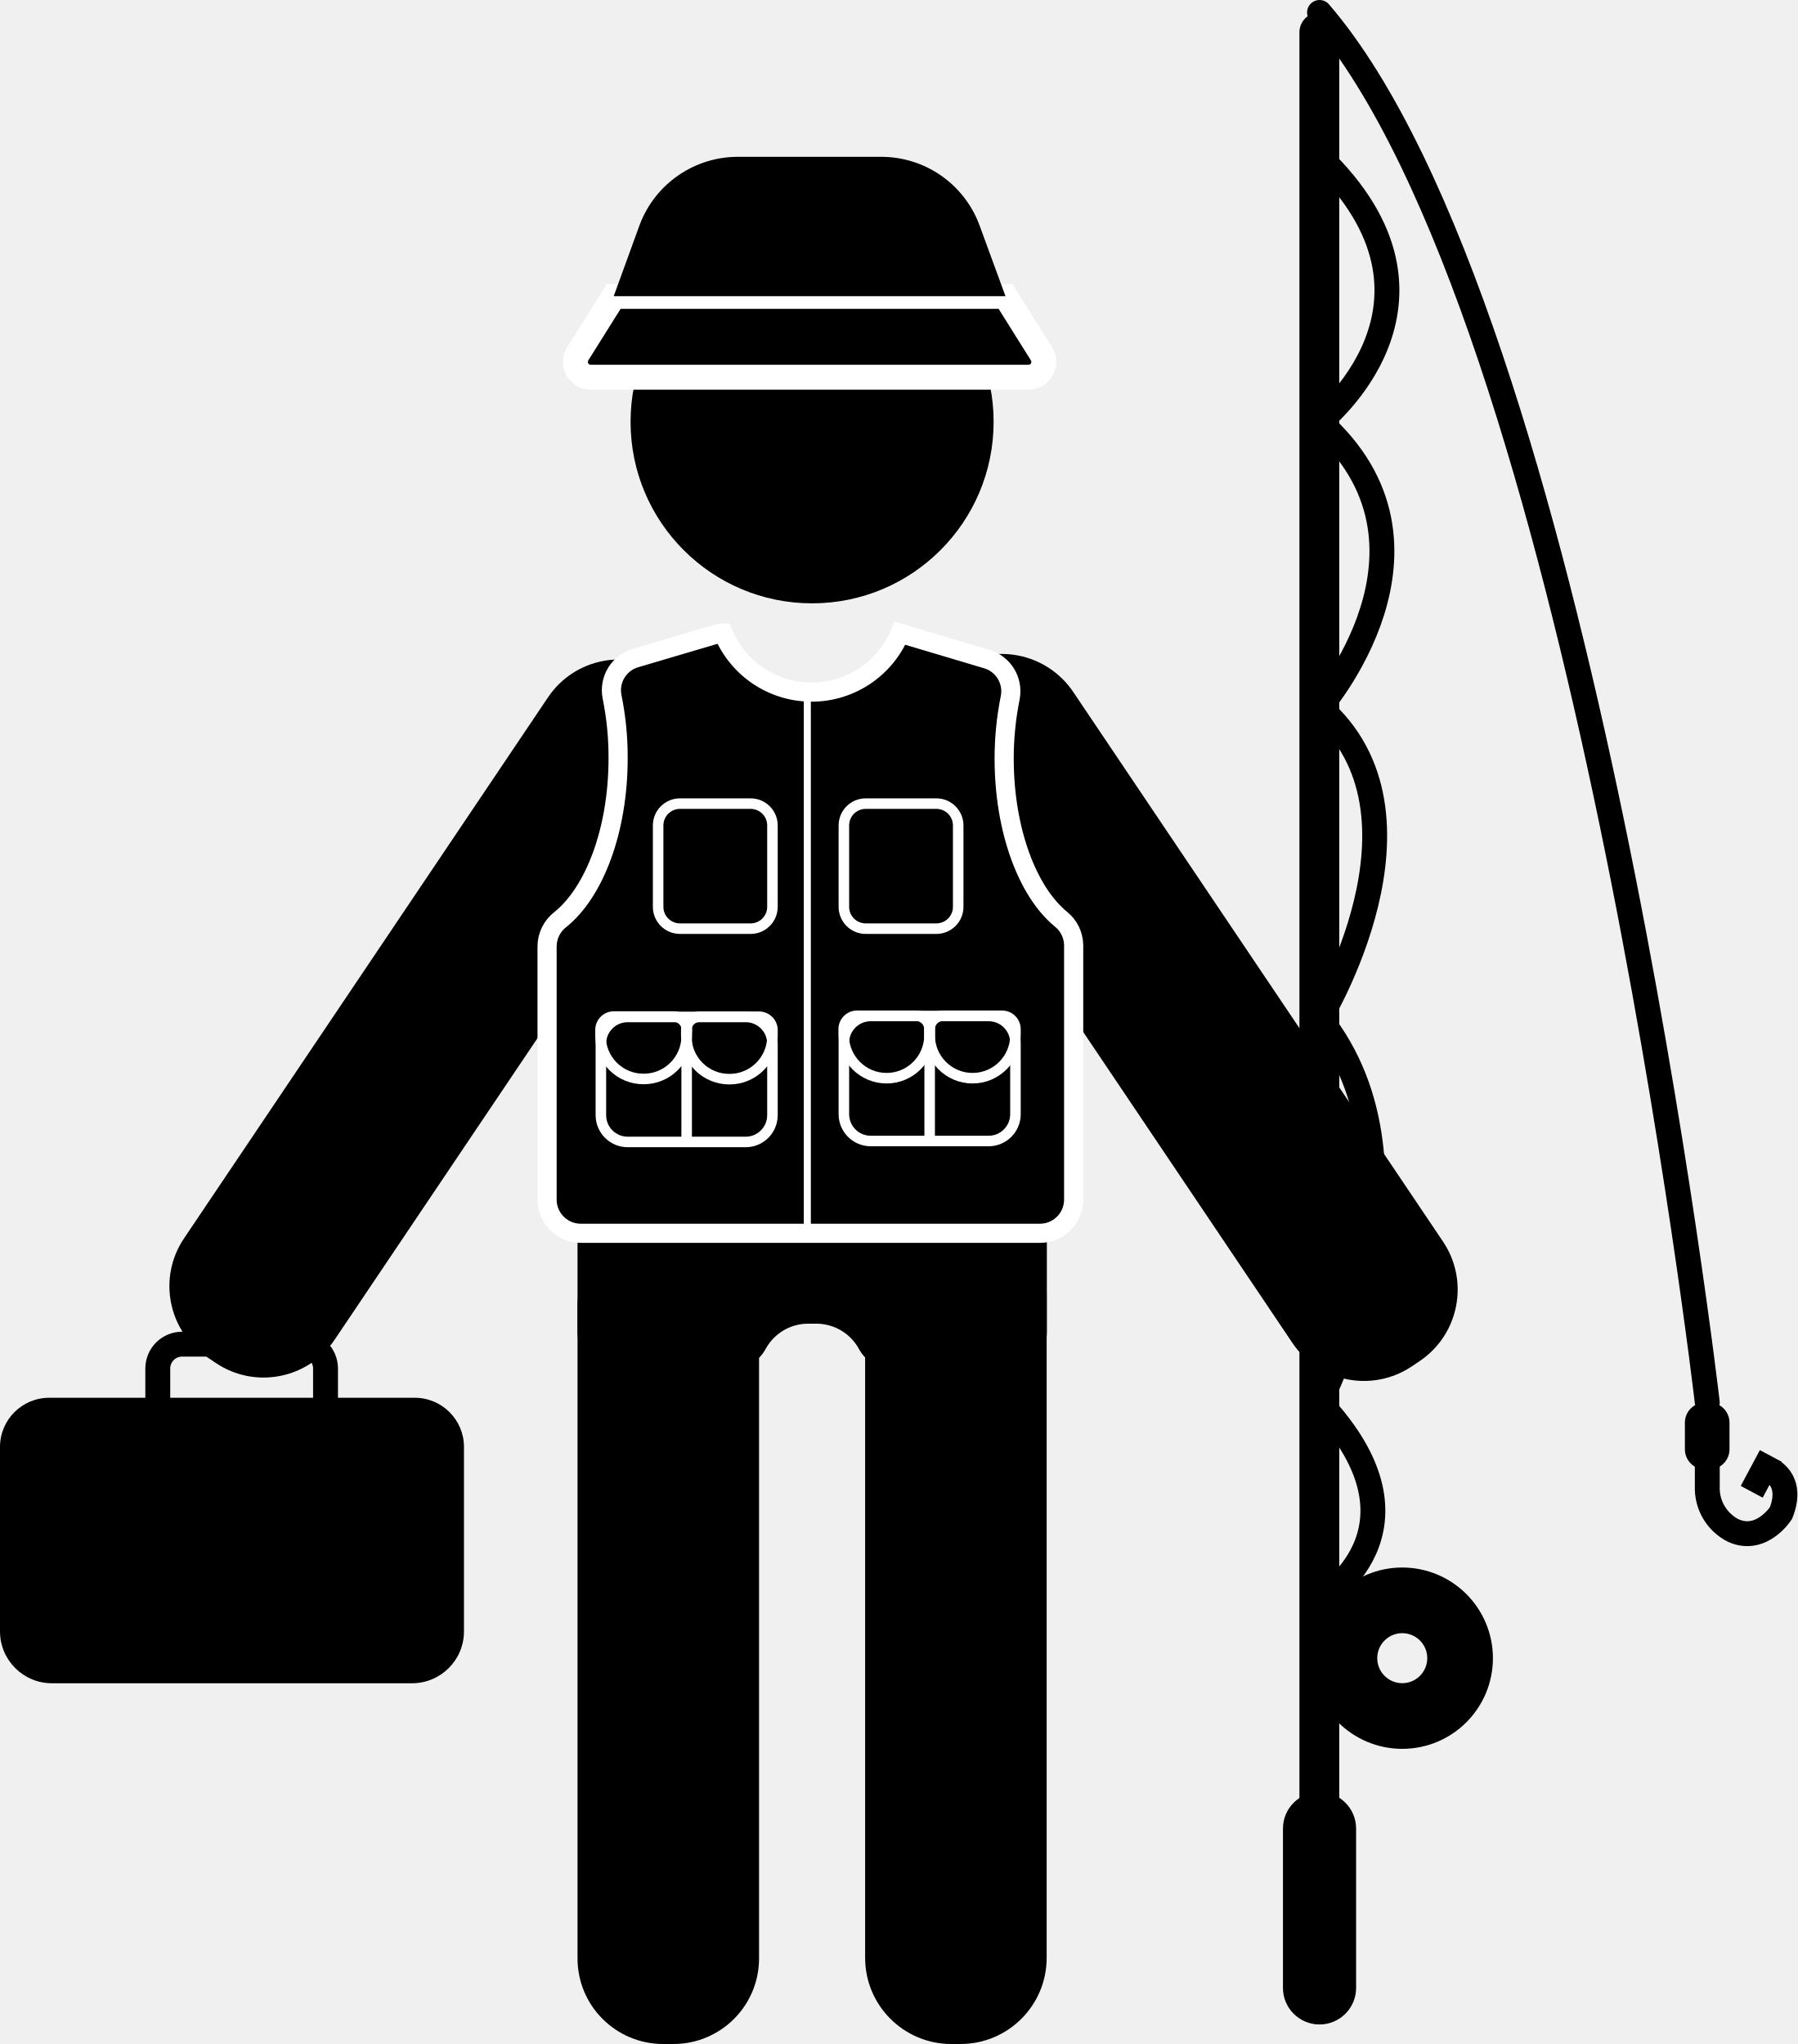
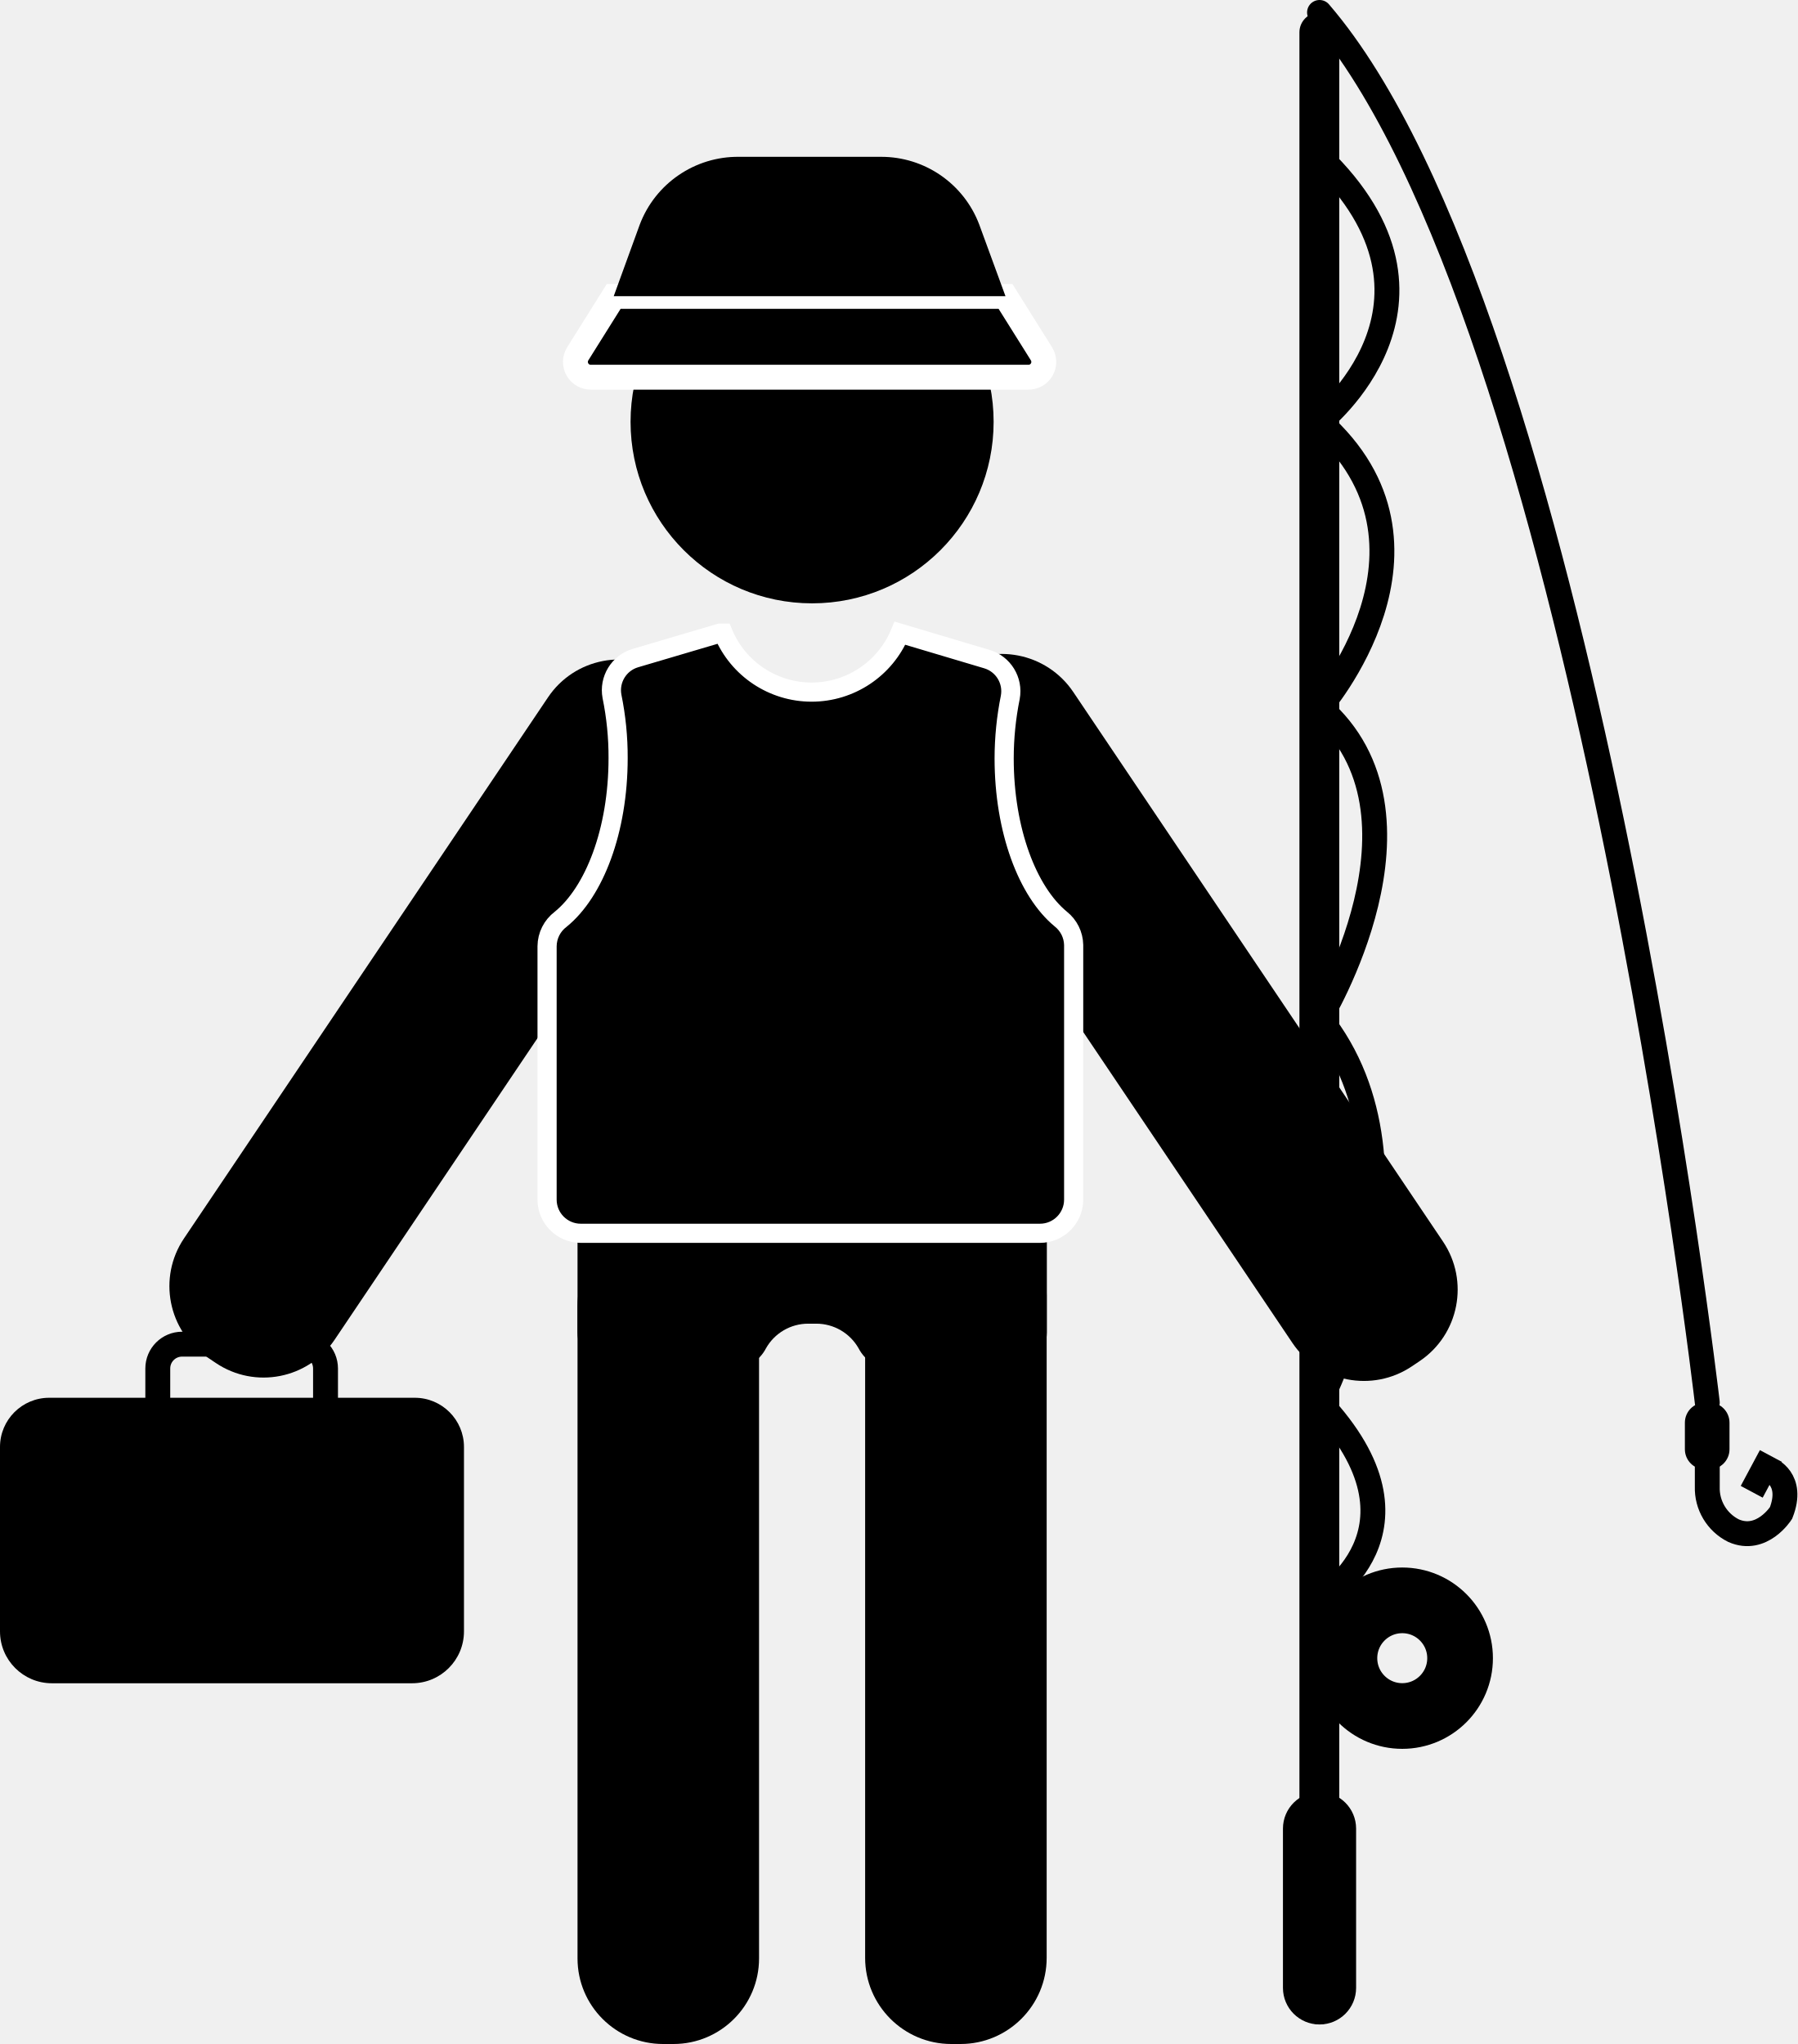
<svg xmlns="http://www.w3.org/2000/svg" id="angler" viewBox="0 0 93.87 106.75">
  <defs>
    <style>
			.cls-1,.cls-4,.cls-5,.cls-6,.cls-7{fill:none;}
			.cls-1,.cls-6,.cls-7{stroke:#000;}
			.cls-1,.cls-2,.cls-3,.cls-4,.cls-5,.cls-6,.cls-7{stroke-miterlimit:10;}
			.cls-1,.cls-2,.cls-6{stroke-width:1.3px;}
			.cls-2,.cls-3,.cls-4,.cls-5{stroke:#fff;}
			.cls-4{stroke-width:0.55px;}
			.cls-5{stroke-width:0.37px;}
			.cls-6{stroke-linecap:round;}
			.cls-7{stroke-width:3.43px;}

- 			#badge:hover .st2 { fill: #75FFD5; }
+ 
+ 			#angler:hover { fill:#46C9B3; transition: 0.3s ease; cursor: pointer;}
+ 			#angler:hover .cls-1, #angler:hover .cls-7, #angler:hover .cls-6 {stroke: #46C9B3; transition: 0.3s ease; cursor: pointer;}
			
- 			#angler_small_pocket_left_top, #angler_small_pocket_right_top { display: none; }
+ 			#angler_small_pocket_left, #angler_small_pocket_right, #angler_large_pocket_right, #angler_large_pocket_left, #vest_zipper, #angler_small_pocket_left_top, #angler_small_pocket_right_top, #angler_large_pocket_right_top1, #angler_large_pocket_right_top2, #angler_large_pocket_left_top1, #angler_large_pocket_left_top2 { display: none; }
+ 
+ 				@media screen and (min-width: 100px) {
+ 				#angler_small_pocket_left, #angler_small_pocket_right, #angler_large_pocket_right, #angler_large_pocket_left, #vest_zipper { display: block; }
+ 			}

				@media screen and (min-width: 130px) {
- 				#angler_small_pocket_left_top, #angler_small_pocket_right_top { display: block; }
+ 				#angler_small_pocket_left_top, #angler_small_pocket_right_top, #angler_large_pocket_right_top1, #angler_large_pocket_right_top2, #angler_large_pocket_left_top1, #angler_large_pocket_left_top2 { display: block; }
			}

		</style>
  </defs>
  <g id="angler">
    <g id="angler_person">
      <circle id="angler_person_head" cx="42.41" cy="22.03" r="9.48" />
      <rect id="angler_person_leg_left" x="30.16" y="63.75" width="9.48" height="43" rx="4.47" />
      <rect id="angler_person_arm_left" x="18.3" y="31.69" width="9.48" height="43" rx="4.47" transform="translate(33.62 -3.8) rotate(33.93)" />
      <rect id="angler_person_leg_right" x="45.18" y="63.16" width="9.48" height="43.59" rx="4.5" />
      <rect id="angler_person_arm_right" x="57.04" y="31.34" width="9.48" height="43.59" rx="4.5" transform="translate(142.69 62.74) rotate(146.07)" />
      <path id="angler_person_body" d="     M30.16,63.16v6.43a1.91,1.91,0,0,0,1.91,1.91h6.19A2,2,0,0,0,40,70.42a2.53,2.53,0,0,1,2.21-1.29h.42a2.54,2.54,0,0,1,2.21,1.29,2,2,0,0,0,1.72,1.08h6.19a1.91,1.91,0,0,0,1.92-1.91V63.16" />
      <path id="angler_person_box" d="     M2.57,73H21.66a2.57,2.57,0,0,1,2.57,2.57V85.2a2.71,2.71,0,0,1-2.71,2.71H2.71A2.71,2.71,0,0,1,0,85.2V75.57A2.57,2.57,0,0,1,2.57,73Z" />
      <path id="angler_person_handle" class="cls-1" d="     M8.24,73.25V71.47A1.27,1.27,0,0,1,9.51,70.2h6.17A1.27,1.27,0,0,1,17,71.47v1.78" />
      <path id="angler_person_hat_bottom" class="cls-2" d="     M53.67,19.7H30.88a.8.8,0,0,1-.71-1.22l1.88-3H52.51l1.88,3A.8.8,0,0,1,53.67,19.7Z" />
      <path id="angler_person_hat_top" d="     M46,8.19H38.59a5.48,5.48,0,0,0-5.18,3.54l-1.36,3.74H52.51l-1.37-3.74A5.47,5.47,0,0,0,46,8.19Z" />
    </g>
    <g id="angler_vest">
      <path id="vest_bg" class="cls-3" d="     M52.44,39.61a16.19,16.19,0,0,1,.32-3.19,1.75,1.75,0,0,0-1.23-2L47,33.07H47a5,5,0,0,1-9.23,0h-.19l-4.4,1.3a1.75,1.75,0,0,0-1.22,2,15.77,15.77,0,0,1,.32,3.22c0,3.8-1.25,7-3,8.42a1.78,1.78,0,0,0-.71,1.41V62.65a1.76,1.76,0,0,0,1.76,1.76H54.31a1.76,1.76,0,0,0,1.76-1.76V49.35A1.77,1.77,0,0,0,55.4,48C53.66,46.57,52.44,43.36,52.44,39.61Z" />
      <g id="angler_small_pocket_left">
        <rect id="angler_small_pocket_left_bg" class="cls-4" x="34.37" y="41.97" width="5.97" height="6.53" rx="1.14" />
        <path id="angler_small_pocket_left_top" class="cls-4" d="      M34.37,43.72a2.37,2.37,0,0,0,2.37,2.37H38a2.37,2.37,0,0,0,2.37-2.37" />
      </g>
      <g id="angler_small_pocket_right">
        <rect id="angler_small_pocket_right_bg" class="cls-4" x="44.07" y="41.97" width="5.97" height="6.53" rx="1.14" />
        <path id="angler_small_pocket_right_top" class="cls-4" d="      M44.07,43.72a2.37,2.37,0,0,0,2.37,2.37h1.23A2.37,2.37,0,0,0,50,43.72" />
      </g>
      <g id="angler_large_pocket_left">
        <rect id="angler_large_pocket_left_bg" class="cls-4" x="31.38" y="53.11" width="8.96" height="6.53" rx="1.4" />
        <path id="angler_large_pocket_left_top2" class="cls-4" d="      M37.17,52.5h.32a2.24,2.24,0,0,1,2.24,2.24v0A2.24,2.24,0,0,1,37.49,57h-.32a.7.7,0,0,1-.7-.7V53.19A.7.7,0,0,1,37.17,52.5Z" transform="translate(92.84 16.63) rotate(90)" />
        <path id="angler_large_pocket_left_top1" class="cls-4" d="M32.69,52.5H33a2.24,2.24,0,0,1,2.24,2.24v0A2.24,2.24,0,0,1,33,57h-.32a.7.7,0,0,1-.7-.7V53.19a.7.7,0,0,1,.7-.7Z" transform="translate(88.36 21.11) rotate(90)" />
        <line id="angler_large_pocket_left_line" class="cls-4" x1="35.86" y1="53.11" x2="35.86" y2="59.63" />
      </g>
      <g id="angler_large_pocket_right">
        <rect id="angler_large_pocket_right_bg" class="cls-4" x="44.07" y="53.06" width="8.96" height="6.53" rx="1.4" />
        <path id="angler_large_pocket_right_top2" class="cls-4" d="      M49.85,52.45h.32a2.24,2.24,0,0,1,2.24,2.24v0a2.24,2.24,0,0,1-2.24,2.24h-.32a.7.7,0,0,1-.7-.7V53.15A.7.7,0,0,1,49.85,52.45Z" transform="translate(105.48 3.9) rotate(90)" />
        <path id="angler_large_pocket_right_top1" class="cls-4" d="M45.37,52.45h.32a2.24,2.24,0,0,1,2.24,2.24v0a2.24,2.24,0,0,1-2.24,2.24h-.32a.7.7,0,0,1-.7-.7V53.15A.7.7,0,0,1,45.37,52.45Z" transform="translate(100.99 8.38) rotate(90)" />
        <line id="angler_large_pocket_right_line" class="cls-4" x1="48.55" y1="53.06" x2="48.55" y2="59.58" />
      </g>
      <line id="vest_zipper" class="cls-5" x1="42.16" y1="36.12" x2="42.16" y2="64.41" />
    </g>
    <g id="angler_rod">
      <rect id="angler_rod_main" x="67.86" y="0.65" width="2.08" height="105.07" rx="1.04" />
      <rect id="angler_rod_bait" x="87.99" y="73.25" width="2.33" height="3.49" rx="1.05" />
      <path id="angler_rod_hook" class="cls-1" d="     M92.4,76.74s1.31.5.61,2.28c0,0-1,1.57-2.48.92a2.48,2.48,0,0,1-1.37-2.3V75m2.32,2.91,1-1.87" />
      <path id="angler_rod_line2" class="cls-1" d="     M68.91,8.19c7.92,7.61,0,13.84,0,13.84,7.33,6.51,0,14.92,0,14.92,6.48,5.61,0,16.24,0,16.24,6.27,7.84,0,20.06,0,20.06,6.27,6.68,0,10.33,0,10.33" />
      <path id="angler_rod_line" class="cls-6" d="M68.91.65c13.68,15.91,20.25,72.6,20.25,72.6" />
      <circle id="angler_rod_reel" class="cls-7" cx="73.23" cy="86.6" r="3.02" />
      <rect id="angler_rod_handle" x="67" y="93.59" width="3.82" height="12.14" rx="1.91" />
    </g>
  </g>
</svg>
